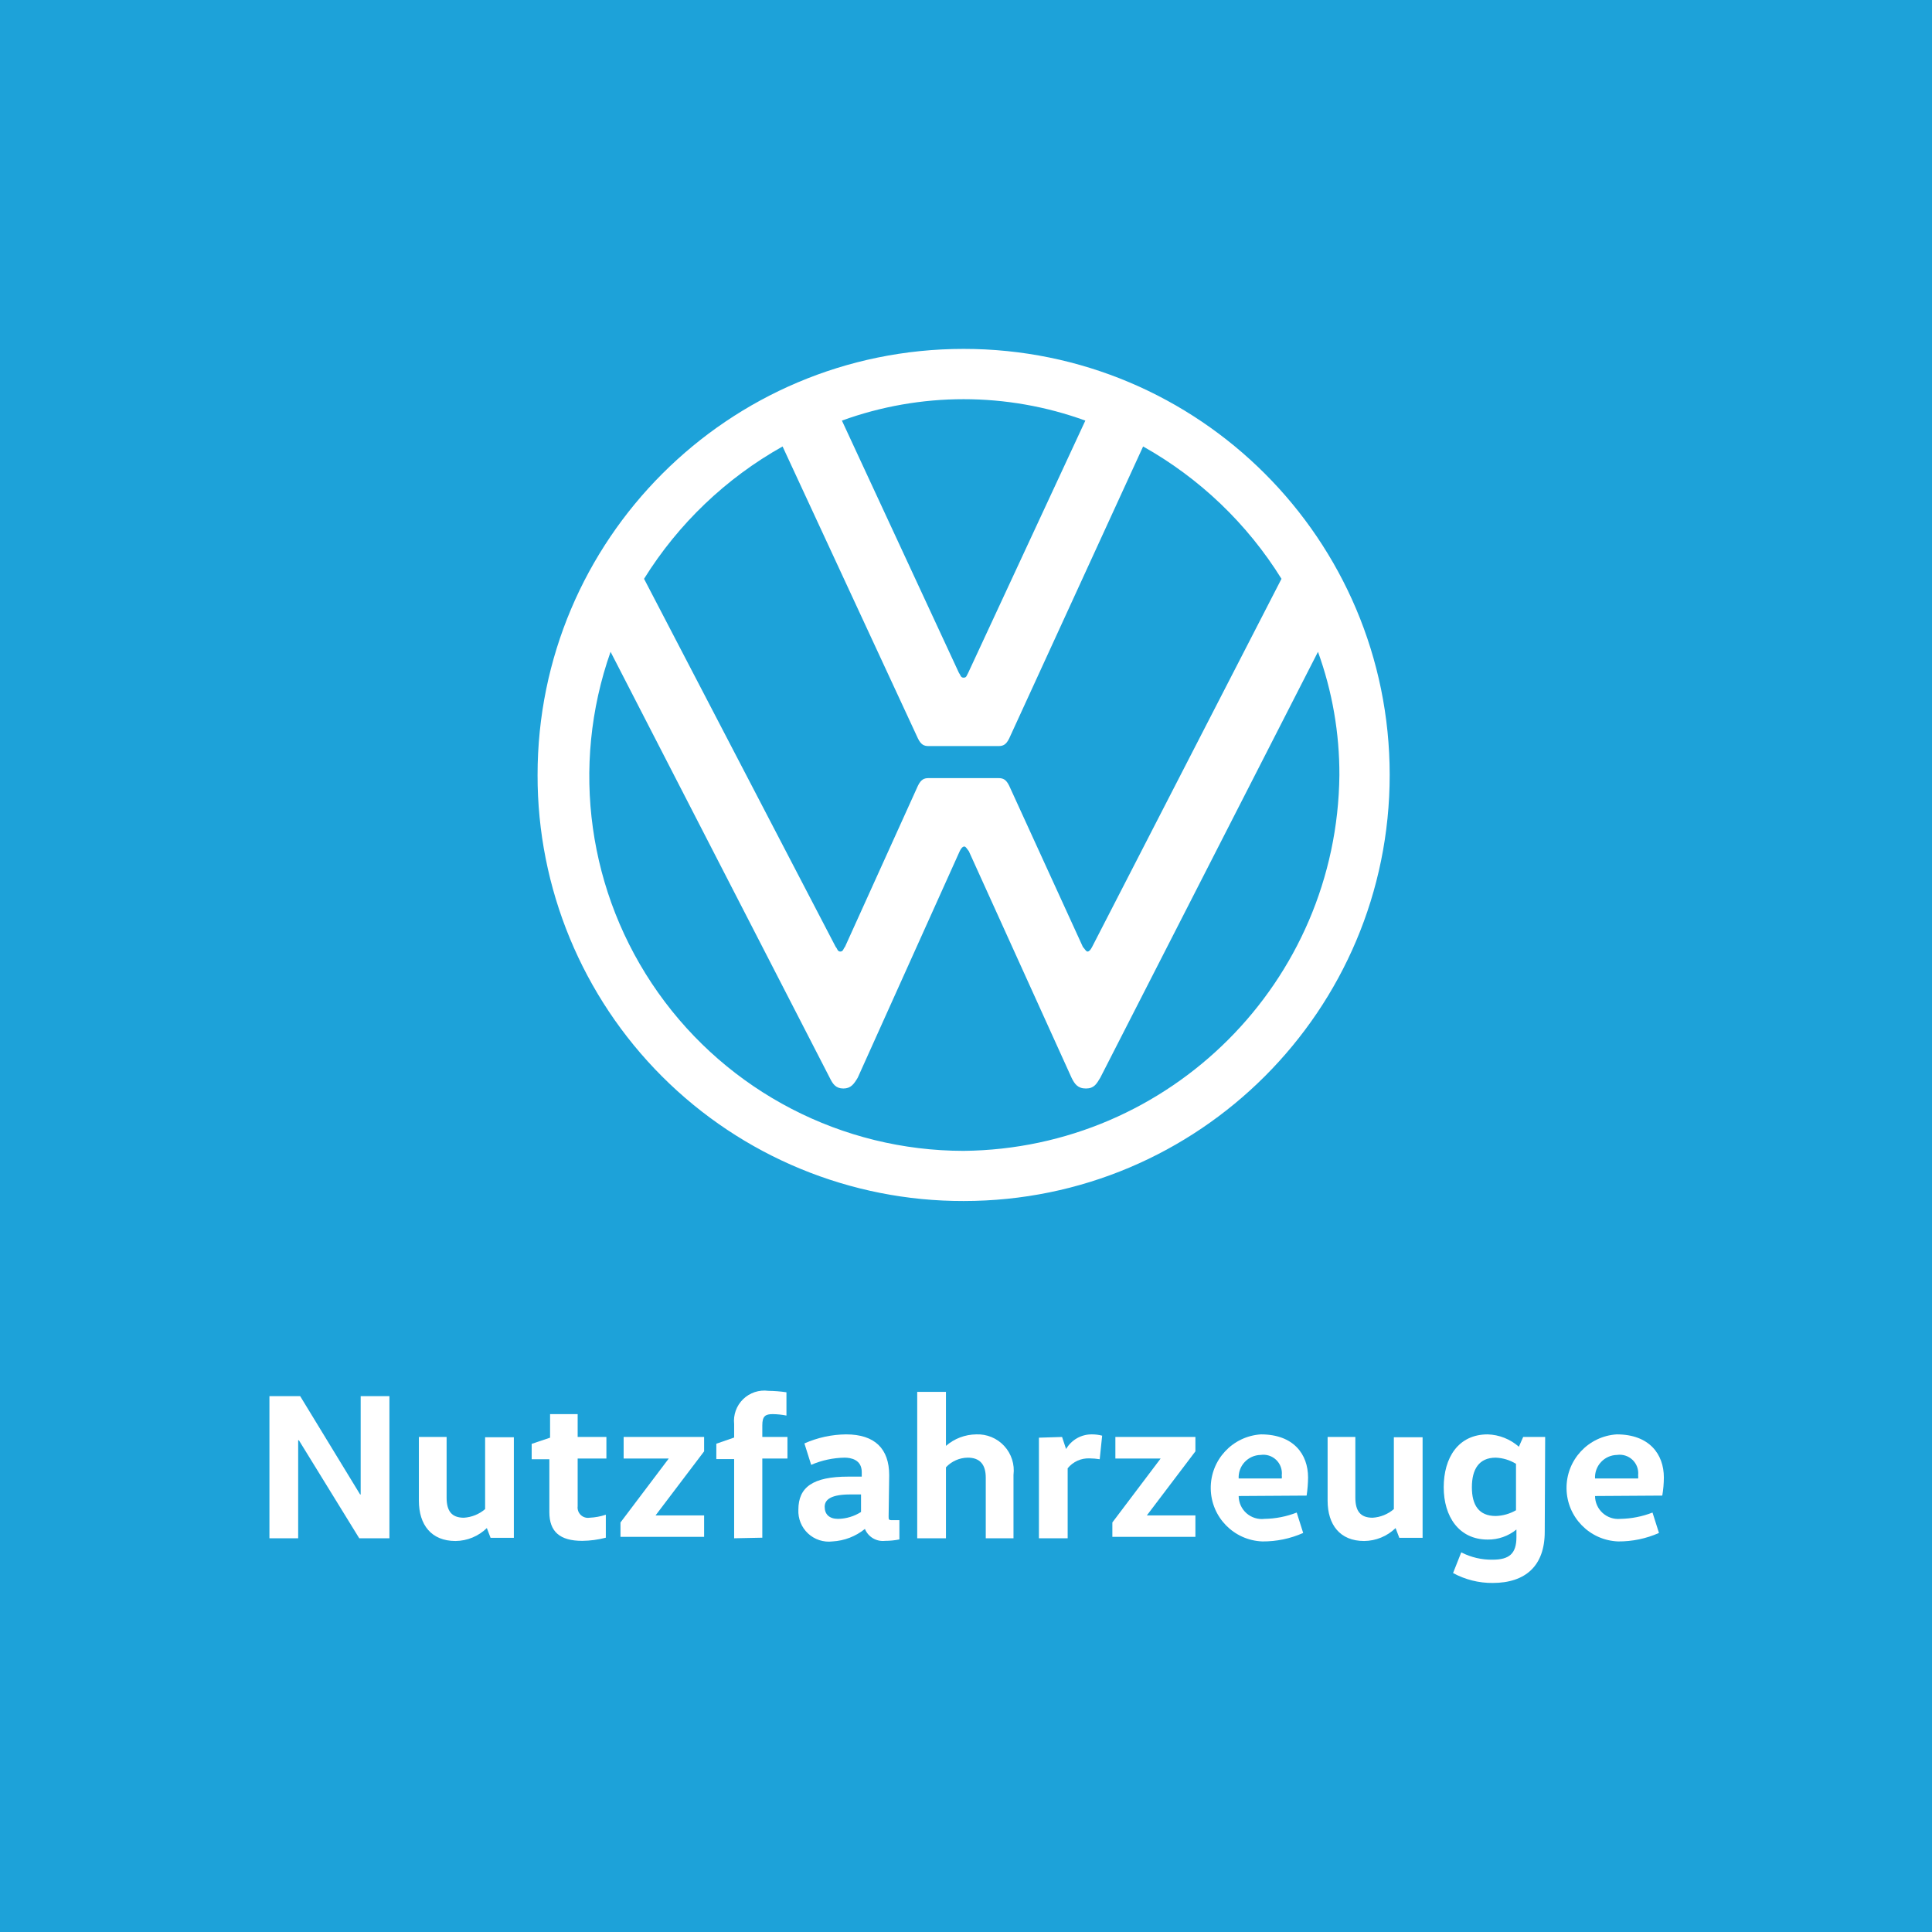
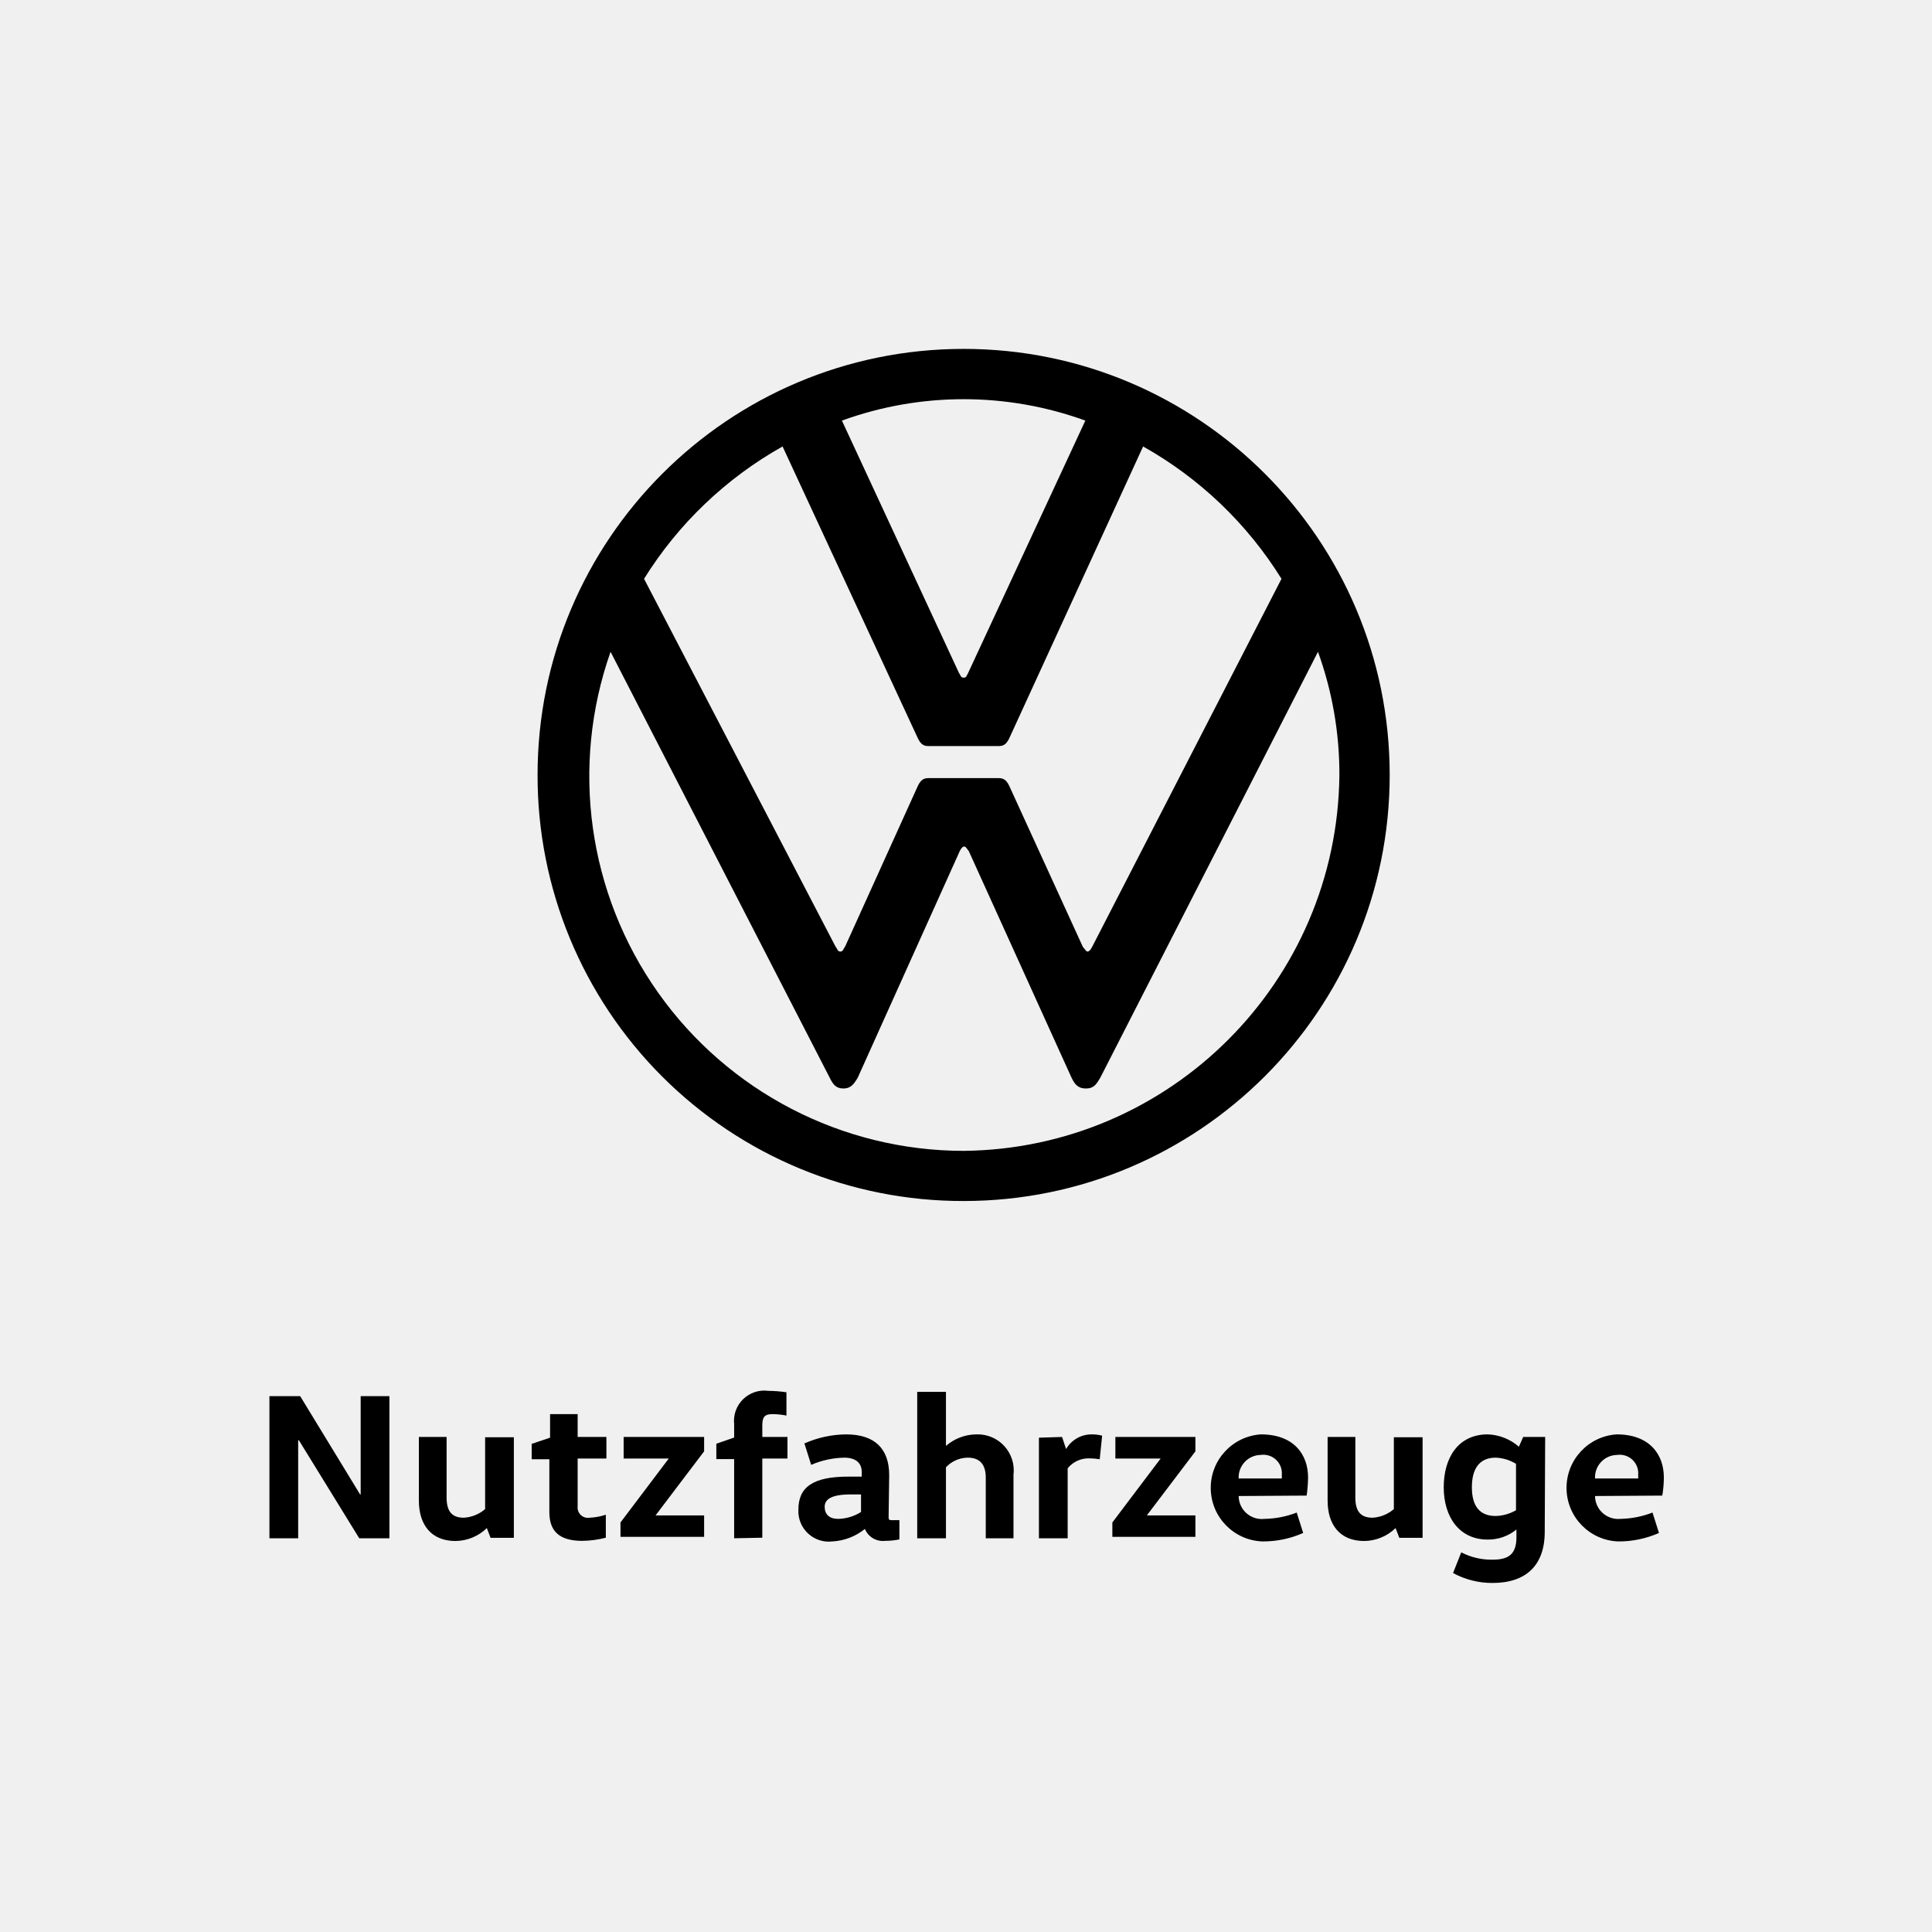
<svg xmlns="http://www.w3.org/2000/svg" id="Ebene_1" data-name="Ebene 1" viewBox="0 0 134.45 134.45">
  <defs>
-     <style>.cls-1{fill:#1da2d9;}.cls-2{fill:#fff;}</style>
+     <style>.cls-1{fill:#1da2d9;}.cls-2{fill:currentColor;}</style>
  </defs>
-   <rect class="cls-1" width="134.45" height="134.45" />
  <g id="VW_Nutzfahrzeuge_Logo_Blau" data-name="VW Nutzfahrzeuge Logo Blau">
    <path class="cls-2" d="M67.06,80.09A26.07,26.07,0,0,1,42.49,45.36L57.74,75c.21.43.42.75.95.75s.74-.32,1-.75l7.1-15.77c.1-.21.21-.32.32-.32s.21.21.31.32L74.57,75c.21.43.43.75,1,.75s.74-.32,1-.75L91.72,45.36a25,25,0,0,1,1.49,8.58A26.42,26.42,0,0,1,67.06,80.09Zm0-32.93c-.22,0-.22-.21-.32-.32L58.59,29.27a24.82,24.82,0,0,1,16.94,0L67.37,46.84C67.27,47,67.27,47.16,67.06,47.16ZM58.48,66.22c-.21,0-.21-.22-.32-.32L44.82,40.28a26.78,26.78,0,0,1,9.64-9.21l9.42,20.32c.21.43.42.53.74.53h4.87c.32,0,.53-.1.74-.53l9.32-20.32a26.75,26.75,0,0,1,9.63,9.21L76,65.9c-.11.21-.21.32-.32.32s-.21-.22-.32-.32L70.23,54.68c-.21-.43-.42-.53-.74-.53H64.62c-.32,0-.53.1-.74.53L58.8,65.9C58.69,66,58.69,66.22,58.48,66.22Zm8.58,17.36A29.65,29.65,0,1,0,37.41,53.94,29.59,29.59,0,0,0,67.06,83.58Z" />
    <path class="cls-2" d="M25.1,104V97.16h2v9.89H25l-4.2-6.82h-.05v6.82h-2V97.16h2.14L25.06,104Z" />
    <path class="cls-2" d="M31.08,100v4.22c0,.92.34,1.4,1.2,1.4a2.5,2.5,0,0,0,1.48-.6v-5h2v7H34.14l-.26-.68h0a3.17,3.17,0,0,1-2.18.9c-1.68,0-2.55-1.12-2.55-2.81V100Z" />
    <path class="cls-2" d="M40.2,98.41V100h2v1.5h-2v3.32a.72.72,0,0,0,.83.8,4.09,4.09,0,0,0,1.13-.21v1.6a6.78,6.78,0,0,1-1.64.22c-1.56,0-2.29-.64-2.29-2v-3.68H37v-1.07l1.28-.43V98.41Z" />
    <path class="cls-2" d="M49,100v1l-3.38,4.46v0H49v1.49H43.18v-1l3.36-4.45v0H43.4V100Z" />
    <path class="cls-2" d="M51.09,107.05v-5.51H49.85v-1.07l1.24-.43v-.93a2.11,2.11,0,0,1,2.38-2.32,9.34,9.34,0,0,1,1.26.1v1.62a5.39,5.39,0,0,0-.95-.1c-.52,0-.73.14-.73.78V100H54.8v1.5H53.05v5.51Z" />
    <path class="cls-2" d="M61.84,105.53c0,.21,0,.26.24.26h.51v1.34a5,5,0,0,1-1,.1,1.35,1.35,0,0,1-1.4-.83h0a3.93,3.93,0,0,1-2.26.87,2.12,2.12,0,0,1-2.37-2.21c0-1.56,1-2.3,3.47-2.3h.94v-.32c0-.87-.77-1-1.19-1a6.12,6.12,0,0,0-2.33.5l-.47-1.49a7.3,7.3,0,0,1,2.9-.63c2,0,3,1,3,2.84ZM59.18,104c-1.3,0-1.79.33-1.79.86s.33.84.93.84a3.06,3.06,0,0,0,1.6-.48V104Z" />
    <path class="cls-2" d="M68.6,107.05v-4.22c0-.89-.39-1.39-1.25-1.39a2.11,2.11,0,0,0-1.52.67v4.94h-2V96.86h2v3.76h0a3.27,3.27,0,0,1,2.1-.8,2.51,2.51,0,0,1,2.6,2.82v4.41Z" />
    <path class="cls-2" d="M73.91,100l.28.84h0A2.05,2.05,0,0,1,76,99.82a2.77,2.77,0,0,1,.7.09l-.17,1.64a4.62,4.62,0,0,0-.7-.06,1.86,1.86,0,0,0-1.53.69v4.87h-2v-7Z" />
    <path class="cls-2" d="M83.19,100v1l-3.38,4.46v0h3.38v1.49H77.41v-1l3.36-4.45v0H77.62V100Z" />
    <path class="cls-2" d="M86.2,104.11A1.61,1.61,0,0,0,88,105.7a6.42,6.42,0,0,0,2.24-.44l.45,1.42a6.85,6.85,0,0,1-2.84.59,3.73,3.73,0,0,1-.1-7.45c2.27,0,3.28,1.38,3.28,3a9.3,9.3,0,0,1-.1,1.26Zm3-1.22a.78.78,0,0,0,0-.22,1.29,1.29,0,0,0-1.47-1.42,1.56,1.56,0,0,0-1.53,1.64Z" />
    <path class="cls-2" d="M94.32,100v4.22c0,.92.34,1.4,1.2,1.4a2.5,2.5,0,0,0,1.48-.6v-5h2v7H97.38l-.26-.68h0a3.18,3.18,0,0,1-2.19.9c-1.67,0-2.54-1.12-2.54-2.81V100Z" />
    <path class="cls-2" d="M107.5,106.6c0,2.36-1.33,3.56-3.63,3.56a5.7,5.7,0,0,1-2.75-.69l.57-1.44a4.59,4.59,0,0,0,2.18.51c1.15,0,1.66-.41,1.66-1.57v-.53h0a3.1,3.1,0,0,1-2,.7c-2,0-3.06-1.6-3.06-3.64s1-3.68,3.06-3.68a3.45,3.45,0,0,1,2.17.86h0L106,100h1.53Zm-2-4.73a2.89,2.89,0,0,0-1.41-.43c-1.17,0-1.66.81-1.66,2.06s.49,2,1.66,2a3,3,0,0,0,1.41-.4Z" />
    <path class="cls-2" d="M111,104.11a1.61,1.61,0,0,0,1.76,1.59,6.47,6.47,0,0,0,2.24-.44l.45,1.42a6.89,6.89,0,0,1-2.84.59,3.73,3.73,0,0,1-.1-7.45c2.27,0,3.28,1.38,3.28,3a7.73,7.73,0,0,1-.11,1.26Zm3-1.22a.78.78,0,0,0,0-.22,1.29,1.29,0,0,0-1.47-1.42,1.56,1.56,0,0,0-1.53,1.64Z" />
  </g>
</svg>
